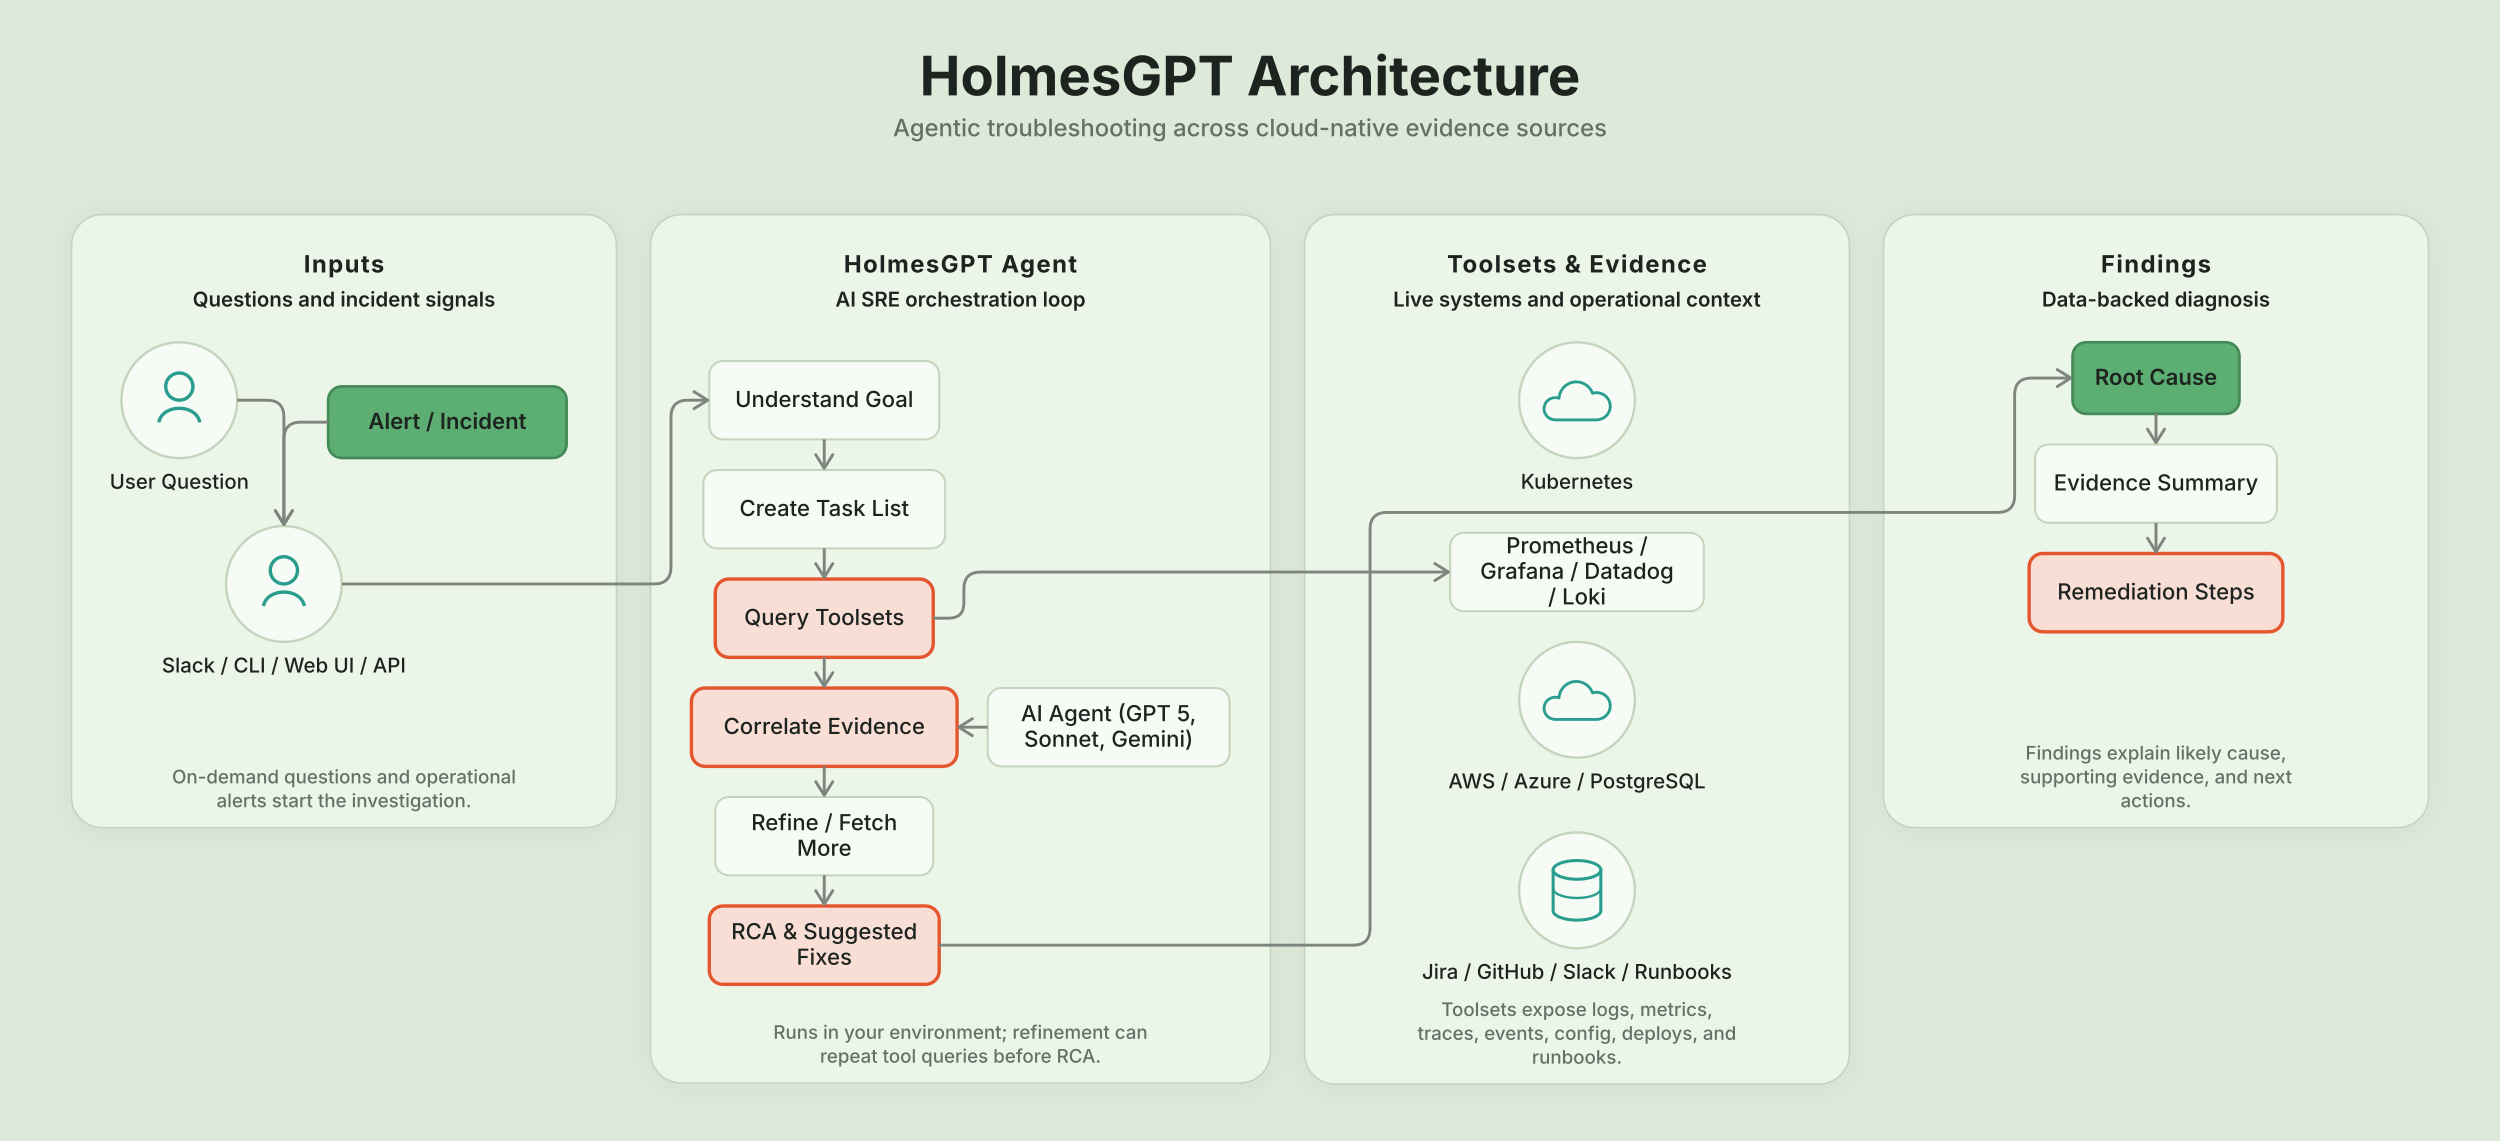
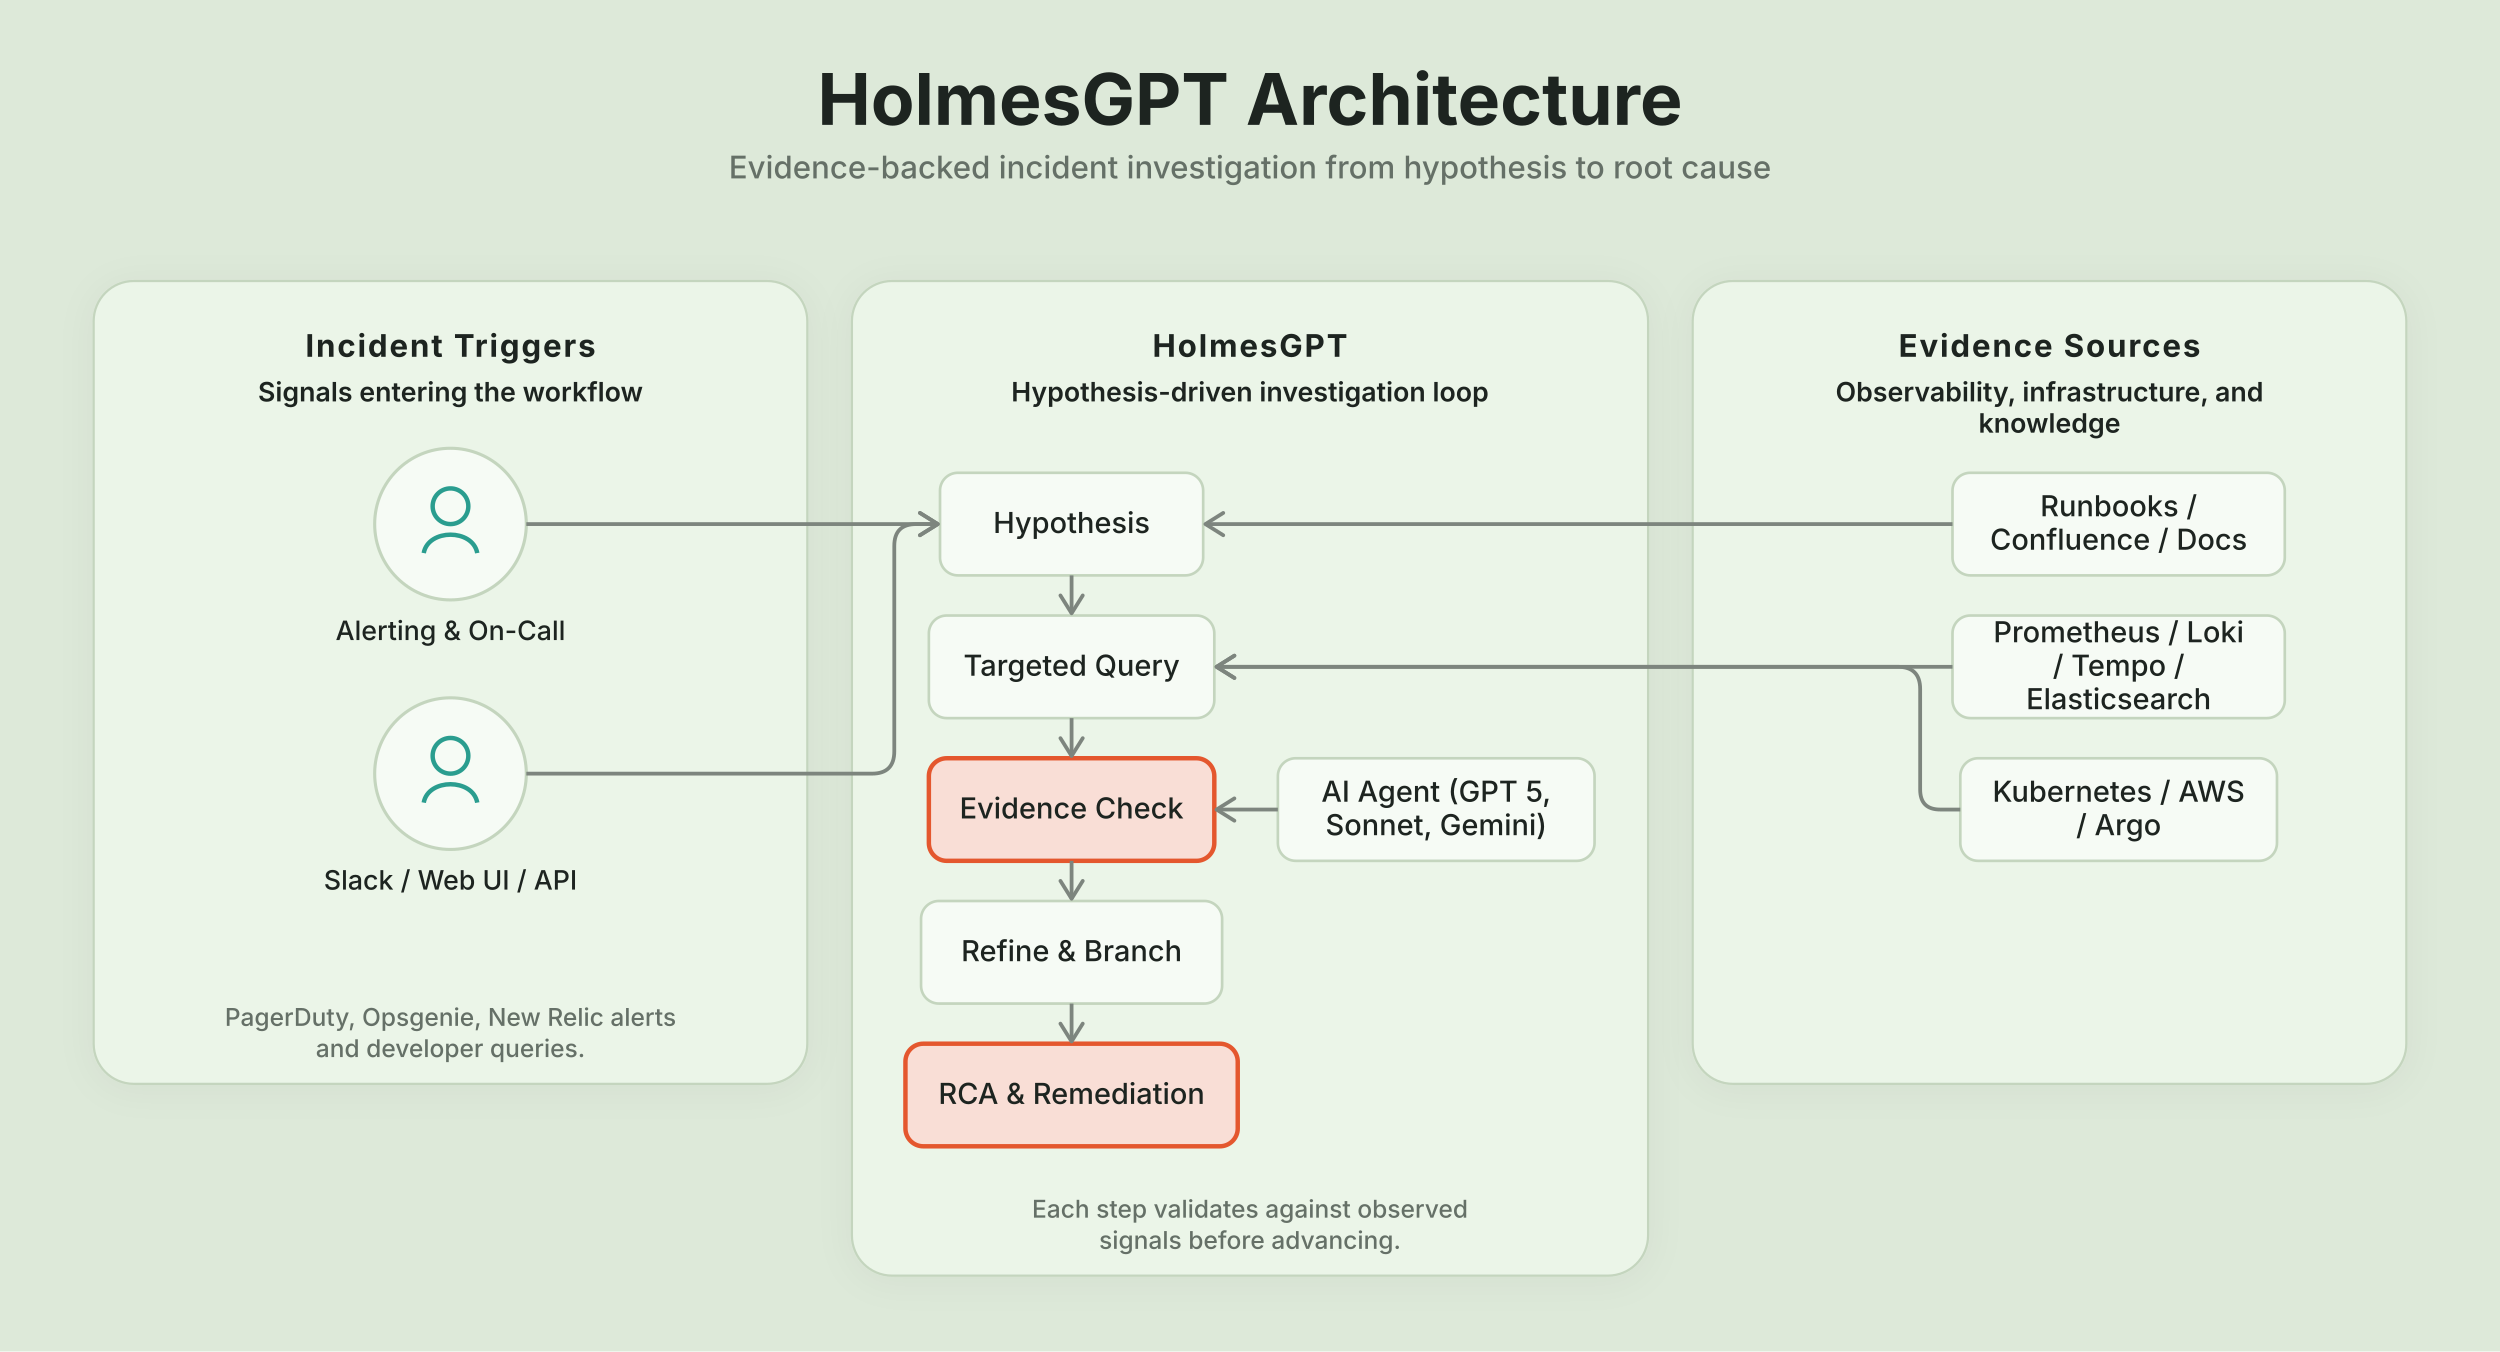
- <svg xmlns="http://www.w3.org/2000/svg" width="1468" height="670" viewBox="0 0 1468 670" role="img" aria-label="HolmesGPT Architecture">
+ <svg xmlns="http://www.w3.org/2000/svg" width="1121" height="606" viewBox="0 0 1121 606" role="img" aria-label="HolmesGPT Architecture">
  <defs>
    <filter id="panelShadow" x="-10%" y="-10%" width="120%" height="140%">
      <feDropShadow dx="0" dy="2" stdDeviation="8" flood-color="rgba(0,0,0,0.05)" />
    </filter>
    <marker id="arrow-ink-signal" viewBox="0 0 11 12" markerWidth="11" markerHeight="12" refX="9.5" refY="6" orient="auto" markerUnits="userSpaceOnUse" overflow="visible">
      <path d="M 1.5 1.0 L 9.5 6 L 1.5 11.0" fill="none" stroke="#7D857E" stroke-width="1.7" stroke-linecap="round" stroke-linejoin="round" />
    </marker>
  </defs>
-   <rect width="1468" height="670" fill="#DDE9D9" />
-   <text x="734.0" y="56" text-anchor="middle" font-family="Inter, ui-sans-serif, system-ui, sans-serif" font-size="32" font-weight="700" fill="#1D2420">HolmesGPT Architecture</text>
-   <text x="734.0" y="80" text-anchor="middle" font-family="Inter, ui-sans-serif, system-ui, sans-serif" font-size="14" font-weight="500" fill="#657067">Agentic troubleshooting across cloud-native evidence sources</text>
+   <rect width="1121" height="606" fill="#DDE9D9" />
+   <text x="560.5" y="56" text-anchor="middle" font-family="Inter, ui-sans-serif, system-ui, sans-serif" font-size="32" font-weight="700" fill="#1D2420">HolmesGPT Architecture</text>
+   <text x="560.5" y="80" text-anchor="middle" font-family="Inter, ui-sans-serif, system-ui, sans-serif" font-size="14" font-weight="500" fill="#657067">Evidence-backed incident investigation from hypothesis to root cause</text>
  <rect x="42.0" y="126.0" width="320.0" height="360.0" rx="18" fill="#EBF5E8" stroke="#C4D5BE" filter="url(#panelShadow)" />
-   <text x="202.0" y="160.0" text-anchor="middle" font-family="Inter, ui-sans-serif, system-ui, sans-serif" font-size="14" font-weight="700" letter-spacing="0.06em" fill="#1D2420">Inputs</text>
-   <text x="202.0" y="180.0" text-anchor="middle" font-family="Inter, ui-sans-serif, system-ui, sans-serif" font-size="12" font-weight="600" fill="#1D2420">Questions and incident signals</text>
-   <text x="202.0" y="460.0" text-anchor="middle" font-family="Inter, ui-sans-serif, system-ui, sans-serif" font-size="11" font-weight="500" fill="#657067">On-demand questions and operational</text>
-   <text x="202.0" y="474.0" text-anchor="middle" font-family="Inter, ui-sans-serif, system-ui, sans-serif" font-size="11" font-weight="500" fill="#657067">alerts start the investigation.</text>
-   <rect x="382.0" y="126.0" width="364.0" height="510.0" rx="18" fill="#EBF5E8" stroke="#C4D5BE" filter="url(#panelShadow)" />
-   <text x="564.0" y="160.0" text-anchor="middle" font-family="Inter, ui-sans-serif, system-ui, sans-serif" font-size="14" font-weight="700" letter-spacing="0.06em" fill="#1D2420">HolmesGPT Agent</text>
-   <text x="564.0" y="180.0" text-anchor="middle" font-family="Inter, ui-sans-serif, system-ui, sans-serif" font-size="12" font-weight="600" fill="#1D2420">AI SRE orchestration loop</text>
-   <text x="564.0" y="610.0" text-anchor="middle" font-family="Inter, ui-sans-serif, system-ui, sans-serif" font-size="11" font-weight="500" fill="#657067">Runs in your environment; refinement can</text>
-   <text x="564.0" y="624.0" text-anchor="middle" font-family="Inter, ui-sans-serif, system-ui, sans-serif" font-size="11" font-weight="500" fill="#657067">repeat tool queries before RCA.</text>
-   <rect x="766.0" y="126.0" width="320.0" height="510.6" rx="18" fill="#EBF5E8" stroke="#C4D5BE" filter="url(#panelShadow)" />
-   <text x="926.0" y="160.0" text-anchor="middle" font-family="Inter, ui-sans-serif, system-ui, sans-serif" font-size="14" font-weight="700" letter-spacing="0.06em" fill="#1D2420">Toolsets &amp; Evidence</text>
-   <text x="926.0" y="180.0" text-anchor="middle" font-family="Inter, ui-sans-serif, system-ui, sans-serif" font-size="12" font-weight="600" fill="#1D2420">Live systems and operational context</text>
-   <text x="926.0" y="596.6" text-anchor="middle" font-family="Inter, ui-sans-serif, system-ui, sans-serif" font-size="11" font-weight="500" fill="#657067">Toolsets expose logs, metrics,</text>
-   <text x="926.0" y="610.6" text-anchor="middle" font-family="Inter, ui-sans-serif, system-ui, sans-serif" font-size="11" font-weight="500" fill="#657067">traces, events, config, deploys, and</text>
-   <text x="926.0" y="624.6" text-anchor="middle" font-family="Inter, ui-sans-serif, system-ui, sans-serif" font-size="11" font-weight="500" fill="#657067">runbooks.</text>
-   <rect x="1106.0" y="126.0" width="320.0" height="360.0" rx="18" fill="#EBF5E8" stroke="#C4D5BE" filter="url(#panelShadow)" />
-   <text x="1266.0" y="160.0" text-anchor="middle" font-family="Inter, ui-sans-serif, system-ui, sans-serif" font-size="14" font-weight="700" letter-spacing="0.06em" fill="#1D2420">Findings</text>
-   <text x="1266.0" y="180.0" text-anchor="middle" font-family="Inter, ui-sans-serif, system-ui, sans-serif" font-size="12" font-weight="600" fill="#1D2420">Data-backed diagnosis</text>
-   <text x="1266.0" y="446.0" text-anchor="middle" font-family="Inter, ui-sans-serif, system-ui, sans-serif" font-size="11" font-weight="500" fill="#657067">Findings explain likely cause,</text>
-   <text x="1266.0" y="460.0" text-anchor="middle" font-family="Inter, ui-sans-serif, system-ui, sans-serif" font-size="11" font-weight="500" fill="#657067">supporting evidence, and next</text>
-   <text x="1266.0" y="474.0" text-anchor="middle" font-family="Inter, ui-sans-serif, system-ui, sans-serif" font-size="11" font-weight="500" fill="#657067">actions.</text>
-   <circle cx="105.3" cy="235.0" r="34.0" fill="#F6FBF5" stroke="#C4D5BE" stroke-width="1.4" />
-   <circle cx="105.3" cy="227.0" r="8" fill="none" stroke="#2A9D8F" stroke-width="2" />
-   <path d="M 93.3 248.0 C 95.3 237.0, 115.3 237.0, 117.3 248.0" fill="none" stroke="#2A9D8F" stroke-width="2" />
-   <text x="105.3" y="287.0" text-anchor="middle" font-family="Inter, ui-sans-serif, system-ui, sans-serif" font-size="12" font-weight="500" fill="#1D2420">User Question</text>
-   <circle cx="926.0" cy="235.0" r="34.0" fill="#F6FBF5" stroke="#C4D5BE" stroke-width="1.4" />
-   <path d="M77.258,37.494c-1.375,0-2.764,0.164-4.276,0.511c-4.115-9.401-13.534-15.606-23.957-15.606 c-13.11,0-24.034,9.643-25.863,22.363c-1.114-0.215-2.249-0.323-3.395-0.323c-9.824,0-17.816,7.759-17.816,17.529 C1.95,71.74,9.942,79.5,19.767,79.5h57.491c11.726,0,21.266-9.308,21.266-20.981C98.523,46.82,88.983,37.494,77.258,37.494z M77.258,75.5H19.767c-7.618,0-13.816-5.966-13.816-13.532c0-7.565,6.198-13.625,13.816-13.625c1.401,0,2.782,0.255,4.093,0.663 l0.458,0.169c0.591,0.186,1.234,0.102,1.745-0.25c0.51-0.354,0.826-0.918,0.857-1.537c0.595-11.772,10.304-20.992,22.104-20.992 c9.319,0,17.689,5.851,20.828,14.557c0.063,0.175,0.15,0.34,0.26,0.491l0.078,0.109c0.497,0.691,1.378,0.992,2.195,0.748 c1.863-0.558,3.365-0.806,4.872-0.806c9.521,0,17.266,7.532,17.266,17.024C94.523,67.987,86.778,75.5,77.258,75.5z" fill="#2A9D8F" transform="translate(905.0 214.0) scale(0.420)" />
-   <text x="926.0" y="287.0" text-anchor="middle" font-family="Inter, ui-sans-serif, system-ui, sans-serif" font-size="12" font-weight="500" fill="#1D2420">Kubernetes</text>
-   <rect x="1217.0" y="201.0" width="98.0" height="42.0" rx="8" fill="#5DAE73" stroke="#438A56" stroke-width="1.6" />
-   <text x="1266.0" y="226.0" text-anchor="middle" font-family="Inter, ui-sans-serif, system-ui, sans-serif" font-size="13" font-weight="600" fill="#1D2420">Root Cause</text>
-   <rect x="416.5" y="212.0" width="135.0" height="46.0" rx="8" fill="#F6FBF5" stroke="#C4D5BE" stroke-width="1.2" />
-   <text x="484.0" y="239.0" text-anchor="middle" font-family="Inter, ui-sans-serif, system-ui, sans-serif" font-size="13" font-weight="500" fill="#1D2420">Understand Goal</text>
-   <rect x="192.7" y="226.9" width="140.0" height="42.0" rx="8" fill="#5DAE73" stroke="#438A56" stroke-width="1.6" />
-   <text x="262.7" y="251.9" text-anchor="middle" font-family="Inter, ui-sans-serif, system-ui, sans-serif" font-size="13" font-weight="600" fill="#1D2420">Alert / Incident</text>
-   <rect x="1195.0" y="261.0" width="142.0" height="46.0" rx="8" fill="#F6FBF5" stroke="#C4D5BE" stroke-width="1.2" />
-   <text x="1266.0" y="288.0" text-anchor="middle" font-family="Inter, ui-sans-serif, system-ui, sans-serif" font-size="13" font-weight="500" fill="#1D2420">Evidence Summary</text>
-   <rect x="413.0" y="276.0" width="142.0" height="46.0" rx="8" fill="#F6FBF5" stroke="#C4D5BE" stroke-width="1.2" />
-   <text x="484.0" y="303.0" text-anchor="middle" font-family="Inter, ui-sans-serif, system-ui, sans-serif" font-size="13" font-weight="500" fill="#1D2420">Create Task List</text>
-   <circle cx="166.7" cy="342.9" r="34.0" fill="#F6FBF5" stroke="#C4D5BE" stroke-width="1.4" />
-   <circle cx="166.7" cy="334.9" r="8" fill="none" stroke="#2A9D8F" stroke-width="2" />
-   <path d="M 154.7 355.9 C 156.7 344.9, 176.7 344.9, 178.7 355.9" fill="none" stroke="#2A9D8F" stroke-width="2" />
-   <text x="166.7" y="394.9" text-anchor="middle" font-family="Inter, ui-sans-serif, system-ui, sans-serif" font-size="12" font-weight="500" fill="#1D2420">Slack / CLI / Web UI / API</text>
-   <rect x="851.5" y="312.9" width="149.0" height="46.0" rx="8" fill="#F6FBF5" stroke="#C4D5BE" stroke-width="1.2" />
-   <text x="926.0" y="324.9" text-anchor="middle" font-family="Inter, ui-sans-serif, system-ui, sans-serif" font-size="13" font-weight="500" fill="#1D2420">Prometheus /</text>
-   <text x="926.0" y="339.9" text-anchor="middle" font-family="Inter, ui-sans-serif, system-ui, sans-serif" font-size="13" font-weight="500" fill="#1D2420">Grafana / Datadog</text>
-   <text x="926.0" y="354.9" text-anchor="middle" font-family="Inter, ui-sans-serif, system-ui, sans-serif" font-size="13" font-weight="500" fill="#1D2420">/ Loki</text>
-   <rect x="1191.5" y="325.0" width="149.0" height="46.0" rx="8" fill="#F9DED6" stroke="#E4572E" stroke-width="2" />
-   <text x="1266.0" y="352.0" text-anchor="middle" font-family="Inter, ui-sans-serif, system-ui, sans-serif" font-size="13" font-weight="500" fill="#1D2420">Remediation Steps</text>
-   <rect x="420.0" y="340.0" width="128.0" height="46.0" rx="8" fill="#F9DED6" stroke="#E4572E" stroke-width="2" />
-   <text x="484.0" y="367.0" text-anchor="middle" font-family="Inter, ui-sans-serif, system-ui, sans-serif" font-size="13" font-weight="500" fill="#1D2420">Query Toolsets</text>
-   <circle cx="926.0" cy="410.9" r="34.0" fill="#F6FBF5" stroke="#C4D5BE" stroke-width="1.4" />
-   <path d="M77.258,37.494c-1.375,0-2.764,0.164-4.276,0.511c-4.115-9.401-13.534-15.606-23.957-15.606 c-13.11,0-24.034,9.643-25.863,22.363c-1.114-0.215-2.249-0.323-3.395-0.323c-9.824,0-17.816,7.759-17.816,17.529 C1.95,71.74,9.942,79.5,19.767,79.5h57.491c11.726,0,21.266-9.308,21.266-20.981C98.523,46.82,88.983,37.494,77.258,37.494z M77.258,75.5H19.767c-7.618,0-13.816-5.966-13.816-13.532c0-7.565,6.198-13.625,13.816-13.625c1.401,0,2.782,0.255,4.093,0.663 l0.458,0.169c0.591,0.186,1.234,0.102,1.745-0.25c0.51-0.354,0.826-0.918,0.857-1.537c0.595-11.772,10.304-20.992,22.104-20.992 c9.319,0,17.689,5.851,20.828,14.557c0.063,0.175,0.15,0.34,0.26,0.491l0.078,0.109c0.497,0.691,1.378,0.992,2.195,0.748 c1.863-0.558,3.365-0.806,4.872-0.806c9.521,0,17.266,7.532,17.266,17.024C94.523,67.987,86.778,75.5,77.258,75.5z" fill="#2A9D8F" transform="translate(905.0 389.9) scale(0.420)" />
-   <text x="926.0" y="462.9" text-anchor="middle" font-family="Inter, ui-sans-serif, system-ui, sans-serif" font-size="12" font-weight="500" fill="#1D2420">AWS / Azure / PostgreSQL</text>
-   <rect x="406.0" y="404.0" width="156.0" height="46.0" rx="8" fill="#F9DED6" stroke="#E4572E" stroke-width="2" />
-   <text x="484.0" y="431.0" text-anchor="middle" font-family="Inter, ui-sans-serif, system-ui, sans-serif" font-size="13" font-weight="500" fill="#1D2420">Correlate Evidence</text>
-   <rect x="580.0" y="404.0" width="142.0" height="46.0" rx="8" fill="#F6FBF5" stroke="#C4D5BE" stroke-width="1.2" />
-   <text x="651.0" y="423.5" text-anchor="middle" font-family="Inter, ui-sans-serif, system-ui, sans-serif" font-size="13" font-weight="500" fill="#1D2420">AI Agent (GPT 5,</text>
-   <text x="651.0" y="438.5" text-anchor="middle" font-family="Inter, ui-sans-serif, system-ui, sans-serif" font-size="13" font-weight="500" fill="#1D2420">Sonnet, Gemini)</text>
-   <rect x="420.0" y="468.0" width="128.0" height="46.0" rx="8" fill="#F6FBF5" stroke="#C4D5BE" stroke-width="1.2" />
-   <text x="484.0" y="487.5" text-anchor="middle" font-family="Inter, ui-sans-serif, system-ui, sans-serif" font-size="13" font-weight="500" fill="#1D2420">Refine / Fetch</text>
-   <text x="484.0" y="502.5" text-anchor="middle" font-family="Inter, ui-sans-serif, system-ui, sans-serif" font-size="13" font-weight="500" fill="#1D2420">More</text>
-   <circle cx="926.0" cy="522.8" r="34.0" fill="#F6FBF5" stroke="#C4D5BE" stroke-width="1.4" />
-   <ellipse cx="926.0" cy="510.8" rx="14" ry="5.5" fill="#F6FBF5" stroke="#2A9D8F" stroke-width="1.8" />
-   <path d="M 912.0 510.8 L 912.0 534.8 M 940.0 510.8 L 940.0 534.8" fill="none" stroke="#2A9D8F" stroke-width="1.8" stroke-linecap="round" />
-   <path d="M 912.0 534.8 A 14 5.5 0 0 0 940.0 534.8" fill="none" stroke="#2A9D8F" stroke-width="1.8" />
-   <path d="M 912.0 521.8 A 14 5.5 0 0 0 940.0 521.8" fill="none" stroke="#2A9D8F" stroke-width="1.4" />
-   <text x="926.0" y="574.8" text-anchor="middle" font-family="Inter, ui-sans-serif, system-ui, sans-serif" font-size="12" font-weight="500" fill="#1D2420">Jira / GitHub / Slack / Runbooks</text>
-   <rect x="416.5" y="532.0" width="135.0" height="46.0" rx="8" fill="#F9DED6" stroke="#E4572E" stroke-width="2" />
-   <text x="484.0" y="551.5" text-anchor="middle" font-family="Inter, ui-sans-serif, system-ui, sans-serif" font-size="13" font-weight="500" fill="#1D2420">RCA &amp; Suggested</text>
-   <text x="484.0" y="566.5" text-anchor="middle" font-family="Inter, ui-sans-serif, system-ui, sans-serif" font-size="13" font-weight="500" fill="#1D2420">Fixes</text>
-   <path d="M 139.3 235.0 L 156.7 235.0 Q 166.7 235.0 166.7 245.0 L 166.7 307.9" fill="none" stroke="#7D857E" stroke-width="1.7" marker-end="url(#arrow-ink-signal)" />
-   <path d="M 192.7 247.9 L 176.7 247.9 Q 166.7 247.9 166.7 257.9 L 166.7 307.9" fill="none" stroke="#7D857E" stroke-width="1.7" marker-end="url(#arrow-ink-signal)" />
-   <path d="M 200.7 342.9 L 384.0 342.9 Q 394.0 342.9 394.0 332.9 L 394.0 245.0 Q 394.0 235.0 404.0 235.0 L 415.5 235.0" fill="none" stroke="#7D857E" stroke-width="1.7" marker-end="url(#arrow-ink-signal)" />
-   <path d="M 484.0 258.0 L 484.0 275.0" fill="none" stroke="#7D857E" stroke-width="1.7" marker-end="url(#arrow-ink-signal)" />
-   <path d="M 484.0 322.0 L 484.0 339.0" fill="none" stroke="#7D857E" stroke-width="1.7" marker-end="url(#arrow-ink-signal)" />
-   <path d="M 484.0 386.0 L 484.0 403.0" fill="none" stroke="#7D857E" stroke-width="1.7" marker-end="url(#arrow-ink-signal)" />
-   <path d="M 484.0 450.0 L 484.0 467.0" fill="none" stroke="#7D857E" stroke-width="1.7" marker-end="url(#arrow-ink-signal)" />
-   <path d="M 484.0 514.0 L 484.0 531.0" fill="none" stroke="#7D857E" stroke-width="1.7" marker-end="url(#arrow-ink-signal)" />
-   <path d="M 580.0 427.0 L 563.0 427.0" fill="none" stroke="#7D857E" stroke-width="1.7" marker-end="url(#arrow-ink-signal)" />
-   <path d="M 548.0 363.0 L 557.0 363.0 Q 566.0 363.0 566.0 354.0 L 566.0 345.9 Q 566.0 335.9 576.0 335.9 L 850.5 335.9" fill="none" stroke="#7D857E" stroke-width="1.7" marker-end="url(#arrow-ink-signal)" />
-   <path d="M 551.5 555.0 L 794.5 555.0 Q 804.5 555.0 804.5 545.0 L 804.5 310.9 Q 804.5 300.9 814.5 300.9 L 1173.0 300.9 Q 1183.0 300.9 1183.0 290.9 L 1183.0 232.0 Q 1183.0 222.0 1193.0 222.0 L 1216.0 222.0" fill="none" stroke="#7D857E" stroke-width="1.7" marker-end="url(#arrow-ink-signal)" />
-   <path d="M 1266.0 243.0 L 1266.0 260.0" fill="none" stroke="#7D857E" stroke-width="1.7" marker-end="url(#arrow-ink-signal)" />
-   <path d="M 1266.0 307.0 L 1266.0 324.0" fill="none" stroke="#7D857E" stroke-width="1.7" marker-end="url(#arrow-ink-signal)" />
+   <text x="202.0" y="160.0" text-anchor="middle" font-family="Inter, ui-sans-serif, system-ui, sans-serif" font-size="14" font-weight="700" letter-spacing="0.06em" fill="#1D2420">Incident Triggers</text>
+   <text x="202.0" y="180.0" text-anchor="middle" font-family="Inter, ui-sans-serif, system-ui, sans-serif" font-size="12" font-weight="600" fill="#1D2420">Signals entering the workflow</text>
+   <text x="202.0" y="460.0" text-anchor="middle" font-family="Inter, ui-sans-serif, system-ui, sans-serif" font-size="11" font-weight="500" fill="#657067">PagerDuty, Opsgenie, New Relic alerts</text>
+   <text x="202.0" y="474.0" text-anchor="middle" font-family="Inter, ui-sans-serif, system-ui, sans-serif" font-size="11" font-weight="500" fill="#657067">and developer queries.</text>
+   <rect x="382.0" y="126.0" width="357.0" height="446.0" rx="18" fill="#EBF5E8" stroke="#C4D5BE" filter="url(#panelShadow)" />
+   <text x="560.5" y="160.0" text-anchor="middle" font-family="Inter, ui-sans-serif, system-ui, sans-serif" font-size="14" font-weight="700" letter-spacing="0.06em" fill="#1D2420">HolmesGPT</text>
+   <text x="560.5" y="180.0" text-anchor="middle" font-family="Inter, ui-sans-serif, system-ui, sans-serif" font-size="12" font-weight="600" fill="#1D2420">Hypothesis-driven investigation loop</text>
+   <text x="560.5" y="546.0" text-anchor="middle" font-family="Inter, ui-sans-serif, system-ui, sans-serif" font-size="11" font-weight="500" fill="#657067">Each step validates against observed</text>
+   <text x="560.5" y="560.0" text-anchor="middle" font-family="Inter, ui-sans-serif, system-ui, sans-serif" font-size="11" font-weight="500" fill="#657067">signals before advancing.</text>
+   <rect x="759.0" y="126.0" width="320.0" height="360.0" rx="18" fill="#EBF5E8" stroke="#C4D5BE" filter="url(#panelShadow)" />
+   <text x="919.0" y="160.0" text-anchor="middle" font-family="Inter, ui-sans-serif, system-ui, sans-serif" font-size="14" font-weight="700" letter-spacing="0.06em" fill="#1D2420">Evidence Sources</text>
+   <text x="919.0" y="180.0" text-anchor="middle" font-family="Inter, ui-sans-serif, system-ui, sans-serif" font-size="12" font-weight="600" fill="#1D2420">Observability, infrastructure, and</text>
+   <text x="919.0" y="194.0" text-anchor="middle" font-family="Inter, ui-sans-serif, system-ui, sans-serif" font-size="12" font-weight="600" fill="#1D2420">knowledge</text>
+   <circle cx="202.0" cy="235.0" r="34.0" fill="#F6FBF5" stroke="#C4D5BE" stroke-width="1.4" />
+   <circle cx="202.0" cy="227.0" r="8" fill="none" stroke="#2A9D8F" stroke-width="2" />
+   <path d="M 190.0 248.0 C 192.0 237.0, 212.0 237.0, 214.0 248.0" fill="none" stroke="#2A9D8F" stroke-width="2" />
+   <text x="202.0" y="287.0" text-anchor="middle" font-family="Inter, ui-sans-serif, system-ui, sans-serif" font-size="12" font-weight="500" fill="#1D2420">Alerting &amp; On-Call</text>
+   <rect x="421.5" y="212.0" width="118.0" height="46.0" rx="8" fill="#F6FBF5" stroke="#C4D5BE" stroke-width="1.2" />
+   <text x="480.5" y="239.0" text-anchor="middle" font-family="Inter, ui-sans-serif, system-ui, sans-serif" font-size="13" font-weight="500" fill="#1D2420">Hypothesis</text>
+   <rect x="875.5" y="212.0" width="149.0" height="46.0" rx="8" fill="#F6FBF5" stroke="#C4D5BE" stroke-width="1.2" />
+   <text x="950.0" y="231.5" text-anchor="middle" font-family="Inter, ui-sans-serif, system-ui, sans-serif" font-size="13" font-weight="500" fill="#1D2420">Runbooks /</text>
+   <text x="950.0" y="246.5" text-anchor="middle" font-family="Inter, ui-sans-serif, system-ui, sans-serif" font-size="13" font-weight="500" fill="#1D2420">Confluence / Docs</text>
+   <rect x="416.5" y="276.0" width="128.0" height="46.0" rx="8" fill="#F6FBF5" stroke="#C4D5BE" stroke-width="1.2" />
+   <text x="480.5" y="303.0" text-anchor="middle" font-family="Inter, ui-sans-serif, system-ui, sans-serif" font-size="13" font-weight="500" fill="#1D2420">Targeted Query</text>
+   <rect x="875.5" y="276.0" width="149.0" height="46.0" rx="8" fill="#F6FBF5" stroke="#C4D5BE" stroke-width="1.2" />
+   <text x="950.0" y="288.0" text-anchor="middle" font-family="Inter, ui-sans-serif, system-ui, sans-serif" font-size="13" font-weight="500" fill="#1D2420">Prometheus / Loki</text>
+   <text x="950.0" y="303.0" text-anchor="middle" font-family="Inter, ui-sans-serif, system-ui, sans-serif" font-size="13" font-weight="500" fill="#1D2420">/ Tempo /</text>
+   <text x="950.0" y="318.0" text-anchor="middle" font-family="Inter, ui-sans-serif, system-ui, sans-serif" font-size="13" font-weight="500" fill="#1D2420">Elasticsearch</text>
+   <circle cx="202.0" cy="346.9" r="34.0" fill="#F6FBF5" stroke="#C4D5BE" stroke-width="1.4" />
+   <circle cx="202.0" cy="338.9" r="8" fill="none" stroke="#2A9D8F" stroke-width="2" />
+   <path d="M 190.0 359.9 C 192.0 348.9, 212.0 348.9, 214.0 359.9" fill="none" stroke="#2A9D8F" stroke-width="2" />
+   <text x="202.0" y="398.9" text-anchor="middle" font-family="Inter, ui-sans-serif, system-ui, sans-serif" font-size="12" font-weight="500" fill="#1D2420">Slack / Web UI / API</text>
+   <rect x="416.5" y="340.0" width="128.0" height="46.0" rx="8" fill="#F9DED6" stroke="#E4572E" stroke-width="2" />
+   <text x="480.5" y="367.0" text-anchor="middle" font-family="Inter, ui-sans-serif, system-ui, sans-serif" font-size="13" font-weight="500" fill="#1D2420">Evidence Check</text>
+   <rect x="573.0" y="340.0" width="142.0" height="46.0" rx="8" fill="#F6FBF5" stroke="#C4D5BE" stroke-width="1.2" />
+   <text x="644.0" y="359.5" text-anchor="middle" font-family="Inter, ui-sans-serif, system-ui, sans-serif" font-size="13" font-weight="500" fill="#1D2420">AI Agent (GPT 5,</text>
+   <text x="644.0" y="374.5" text-anchor="middle" font-family="Inter, ui-sans-serif, system-ui, sans-serif" font-size="13" font-weight="500" fill="#1D2420">Sonnet, Gemini)</text>
+   <rect x="879.0" y="340.0" width="142.0" height="46.0" rx="8" fill="#F6FBF5" stroke="#C4D5BE" stroke-width="1.2" />
+   <text x="950.0" y="359.5" text-anchor="middle" font-family="Inter, ui-sans-serif, system-ui, sans-serif" font-size="13" font-weight="500" fill="#1D2420">Kubernetes / AWS</text>
+   <text x="950.0" y="374.5" text-anchor="middle" font-family="Inter, ui-sans-serif, system-ui, sans-serif" font-size="13" font-weight="500" fill="#1D2420">/ Argo</text>
+   <rect x="413.0" y="404.0" width="135.0" height="46.0" rx="8" fill="#F6FBF5" stroke="#C4D5BE" stroke-width="1.2" />
+   <text x="480.5" y="431.0" text-anchor="middle" font-family="Inter, ui-sans-serif, system-ui, sans-serif" font-size="13" font-weight="500" fill="#1D2420">Refine &amp; Branch</text>
+   <rect x="406.0" y="468.0" width="149.0" height="46.0" rx="8" fill="#F9DED6" stroke="#E4572E" stroke-width="2" />
+   <text x="480.5" y="495.0" text-anchor="middle" font-family="Inter, ui-sans-serif, system-ui, sans-serif" font-size="13" font-weight="500" fill="#1D2420">RCA &amp; Remediation</text>
+   <path d="M 236.0 235.0 L 420.5 235.0" fill="none" stroke="#7D857E" stroke-width="1.7" marker-end="url(#arrow-ink-signal)" />
+   <path d="M 236.0 346.9 L 391.0 346.9 Q 401.0 346.9 401.0 336.9 L 401.0 244.8 Q 401.0 235.0 410.8 235.0 L 420.5 235.0" fill="none" stroke="#7D857E" stroke-width="1.7" marker-end="url(#arrow-ink-signal)" />
+   <path d="M 480.5 258.0 L 480.5 275.0" fill="none" stroke="#7D857E" stroke-width="1.7" marker-end="url(#arrow-ink-signal)" />
+   <path d="M 480.5 322.0 L 480.5 339.0" fill="none" stroke="#7D857E" stroke-width="1.7" marker-end="url(#arrow-ink-signal)" />
+   <path d="M 480.5 386.0 L 480.5 403.0" fill="none" stroke="#7D857E" stroke-width="1.7" marker-end="url(#arrow-ink-signal)" />
+   <path d="M 480.5 450.0 L 480.5 467.0" fill="none" stroke="#7D857E" stroke-width="1.7" marker-end="url(#arrow-ink-signal)" />
+   <path d="M 573.0 363.0 L 545.5 363.0" fill="none" stroke="#7D857E" stroke-width="1.7" marker-end="url(#arrow-ink-signal)" />
+   <path d="M 875.5 299.0 L 545.5 299.0" fill="none" stroke="#7D857E" stroke-width="1.7" marker-end="url(#arrow-ink-signal)" />
+   <path d="M 879.0 363.0 L 870.0 363.0 Q 861.0 363.0 861.0 354.0 L 861.0 309.0 Q 861.0 299.0 851.0 299.0 L 545.5 299.0" fill="none" stroke="#7D857E" stroke-width="1.7" marker-end="url(#arrow-ink-signal)" />
+   <path d="M 875.5 235.0 L 540.5 235.0" fill="none" stroke="#7D857E" stroke-width="1.7" marker-end="url(#arrow-ink-signal)" />
</svg>
